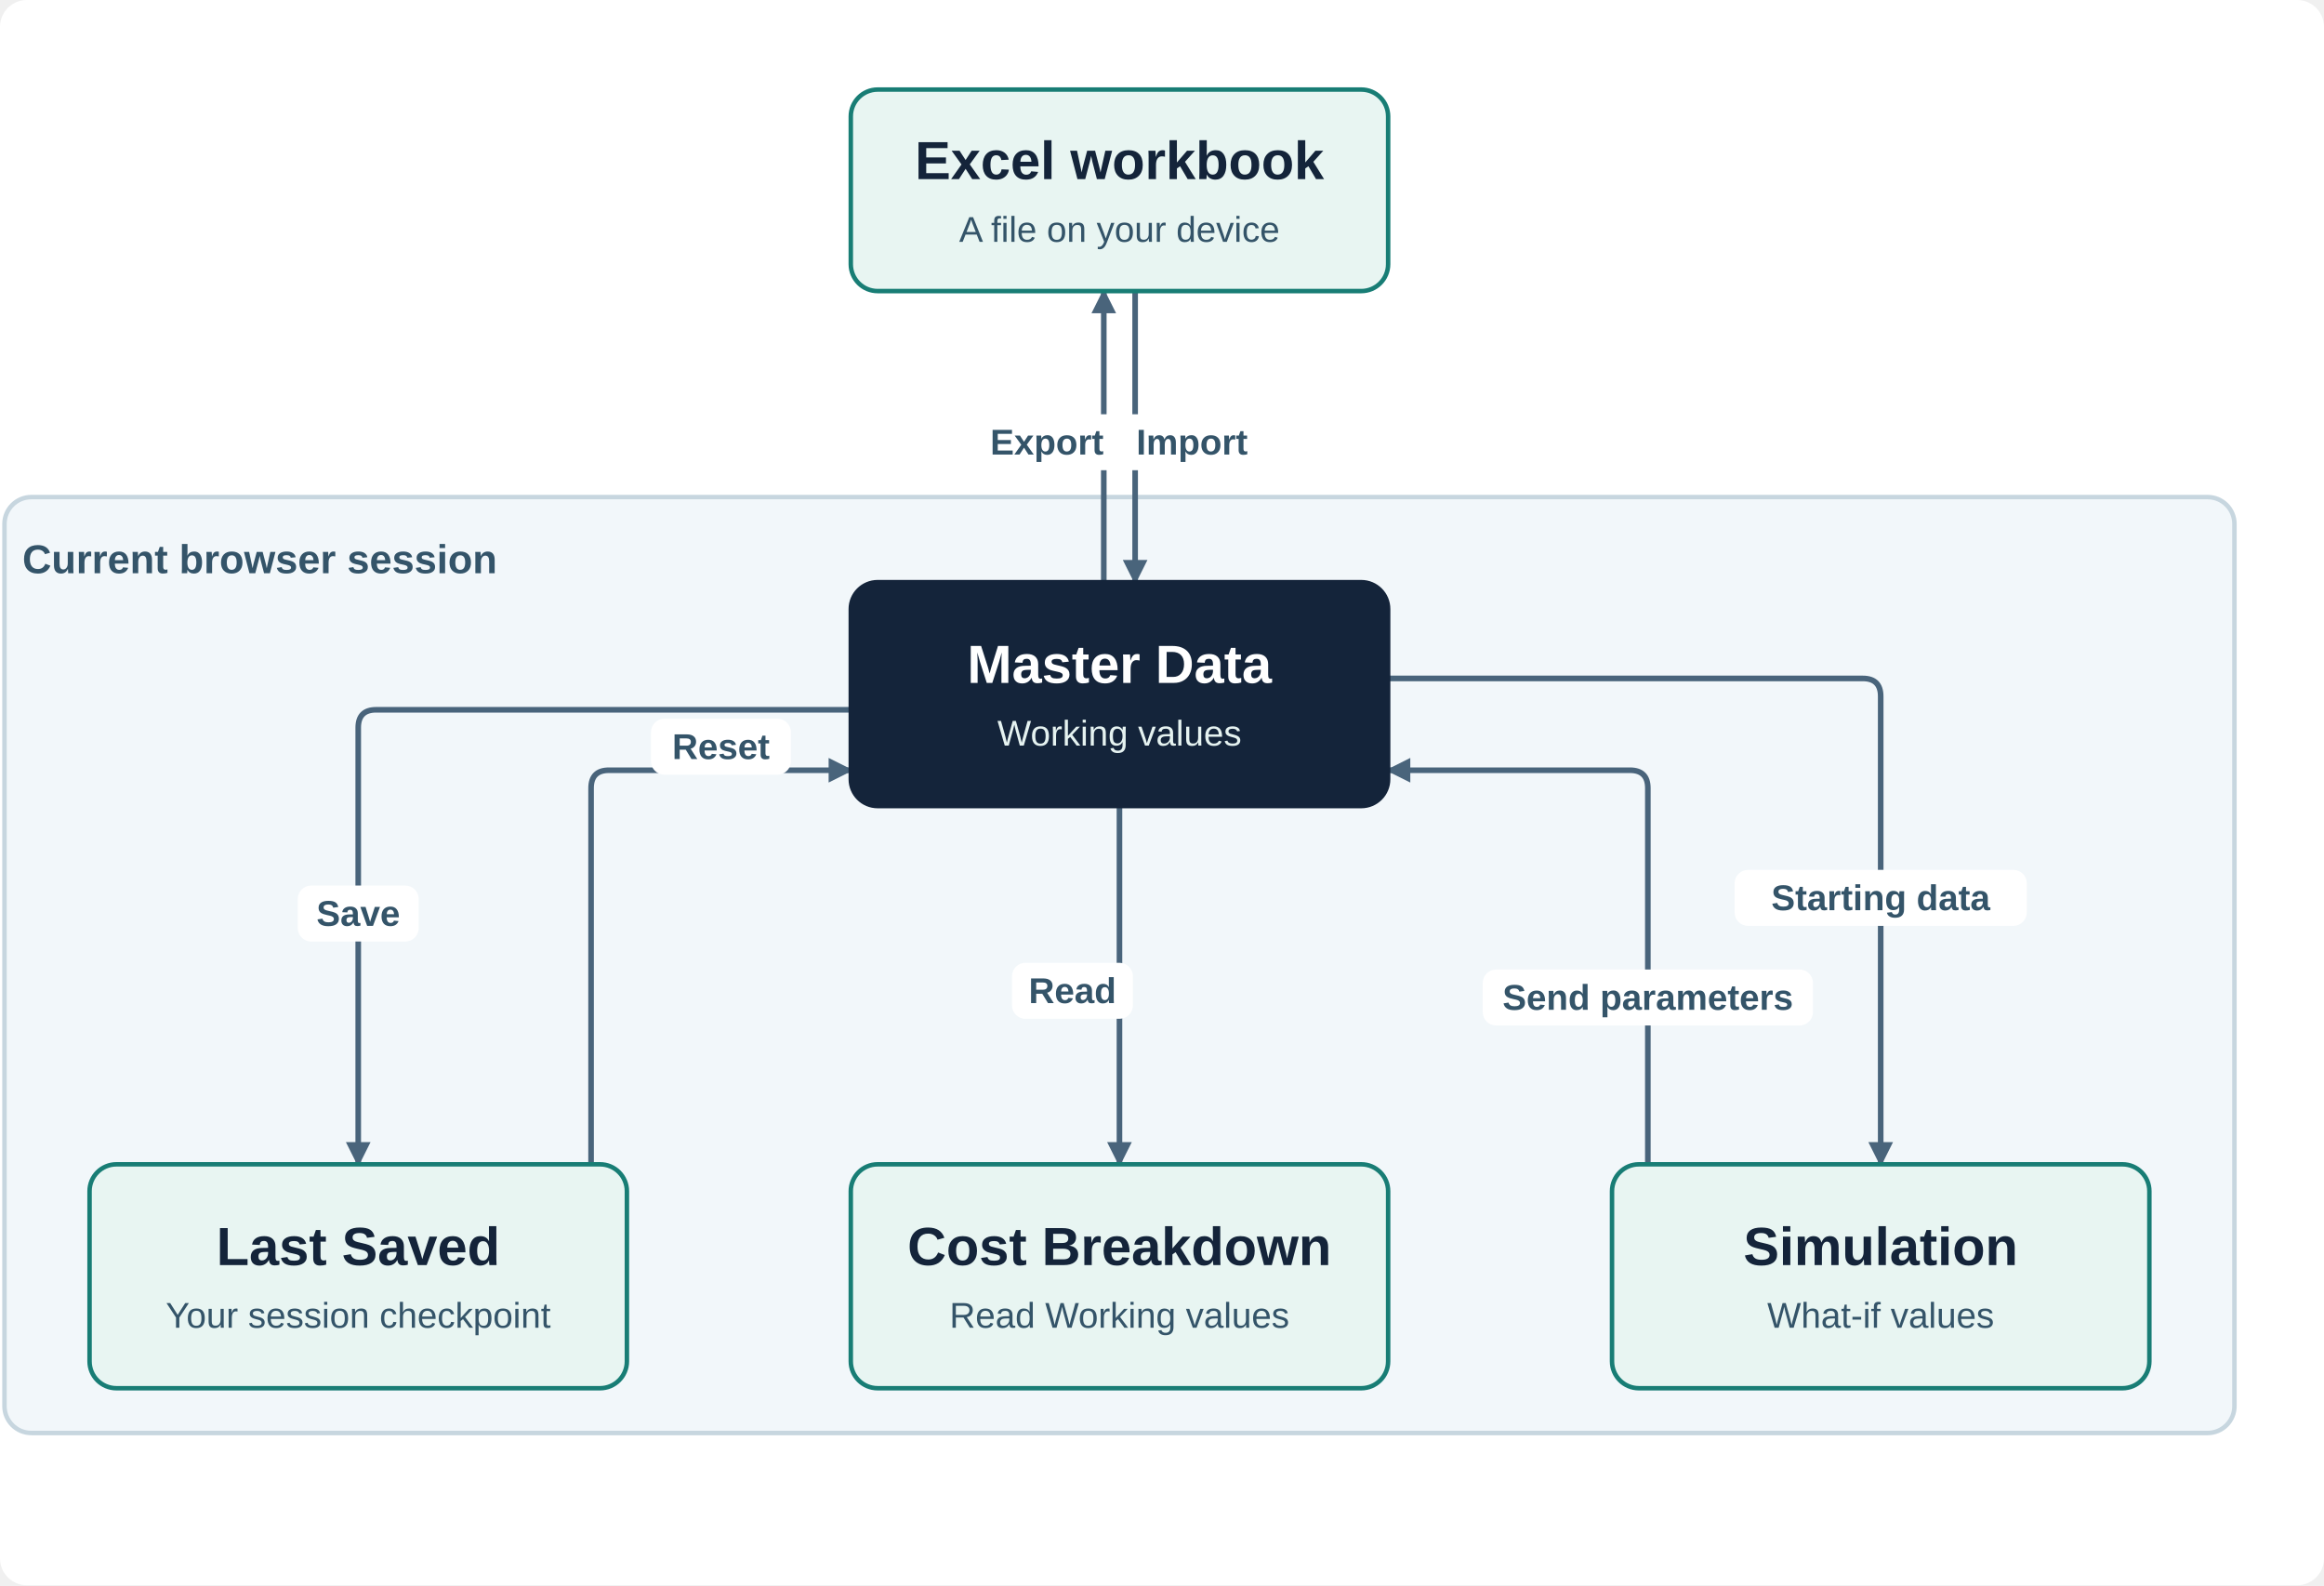
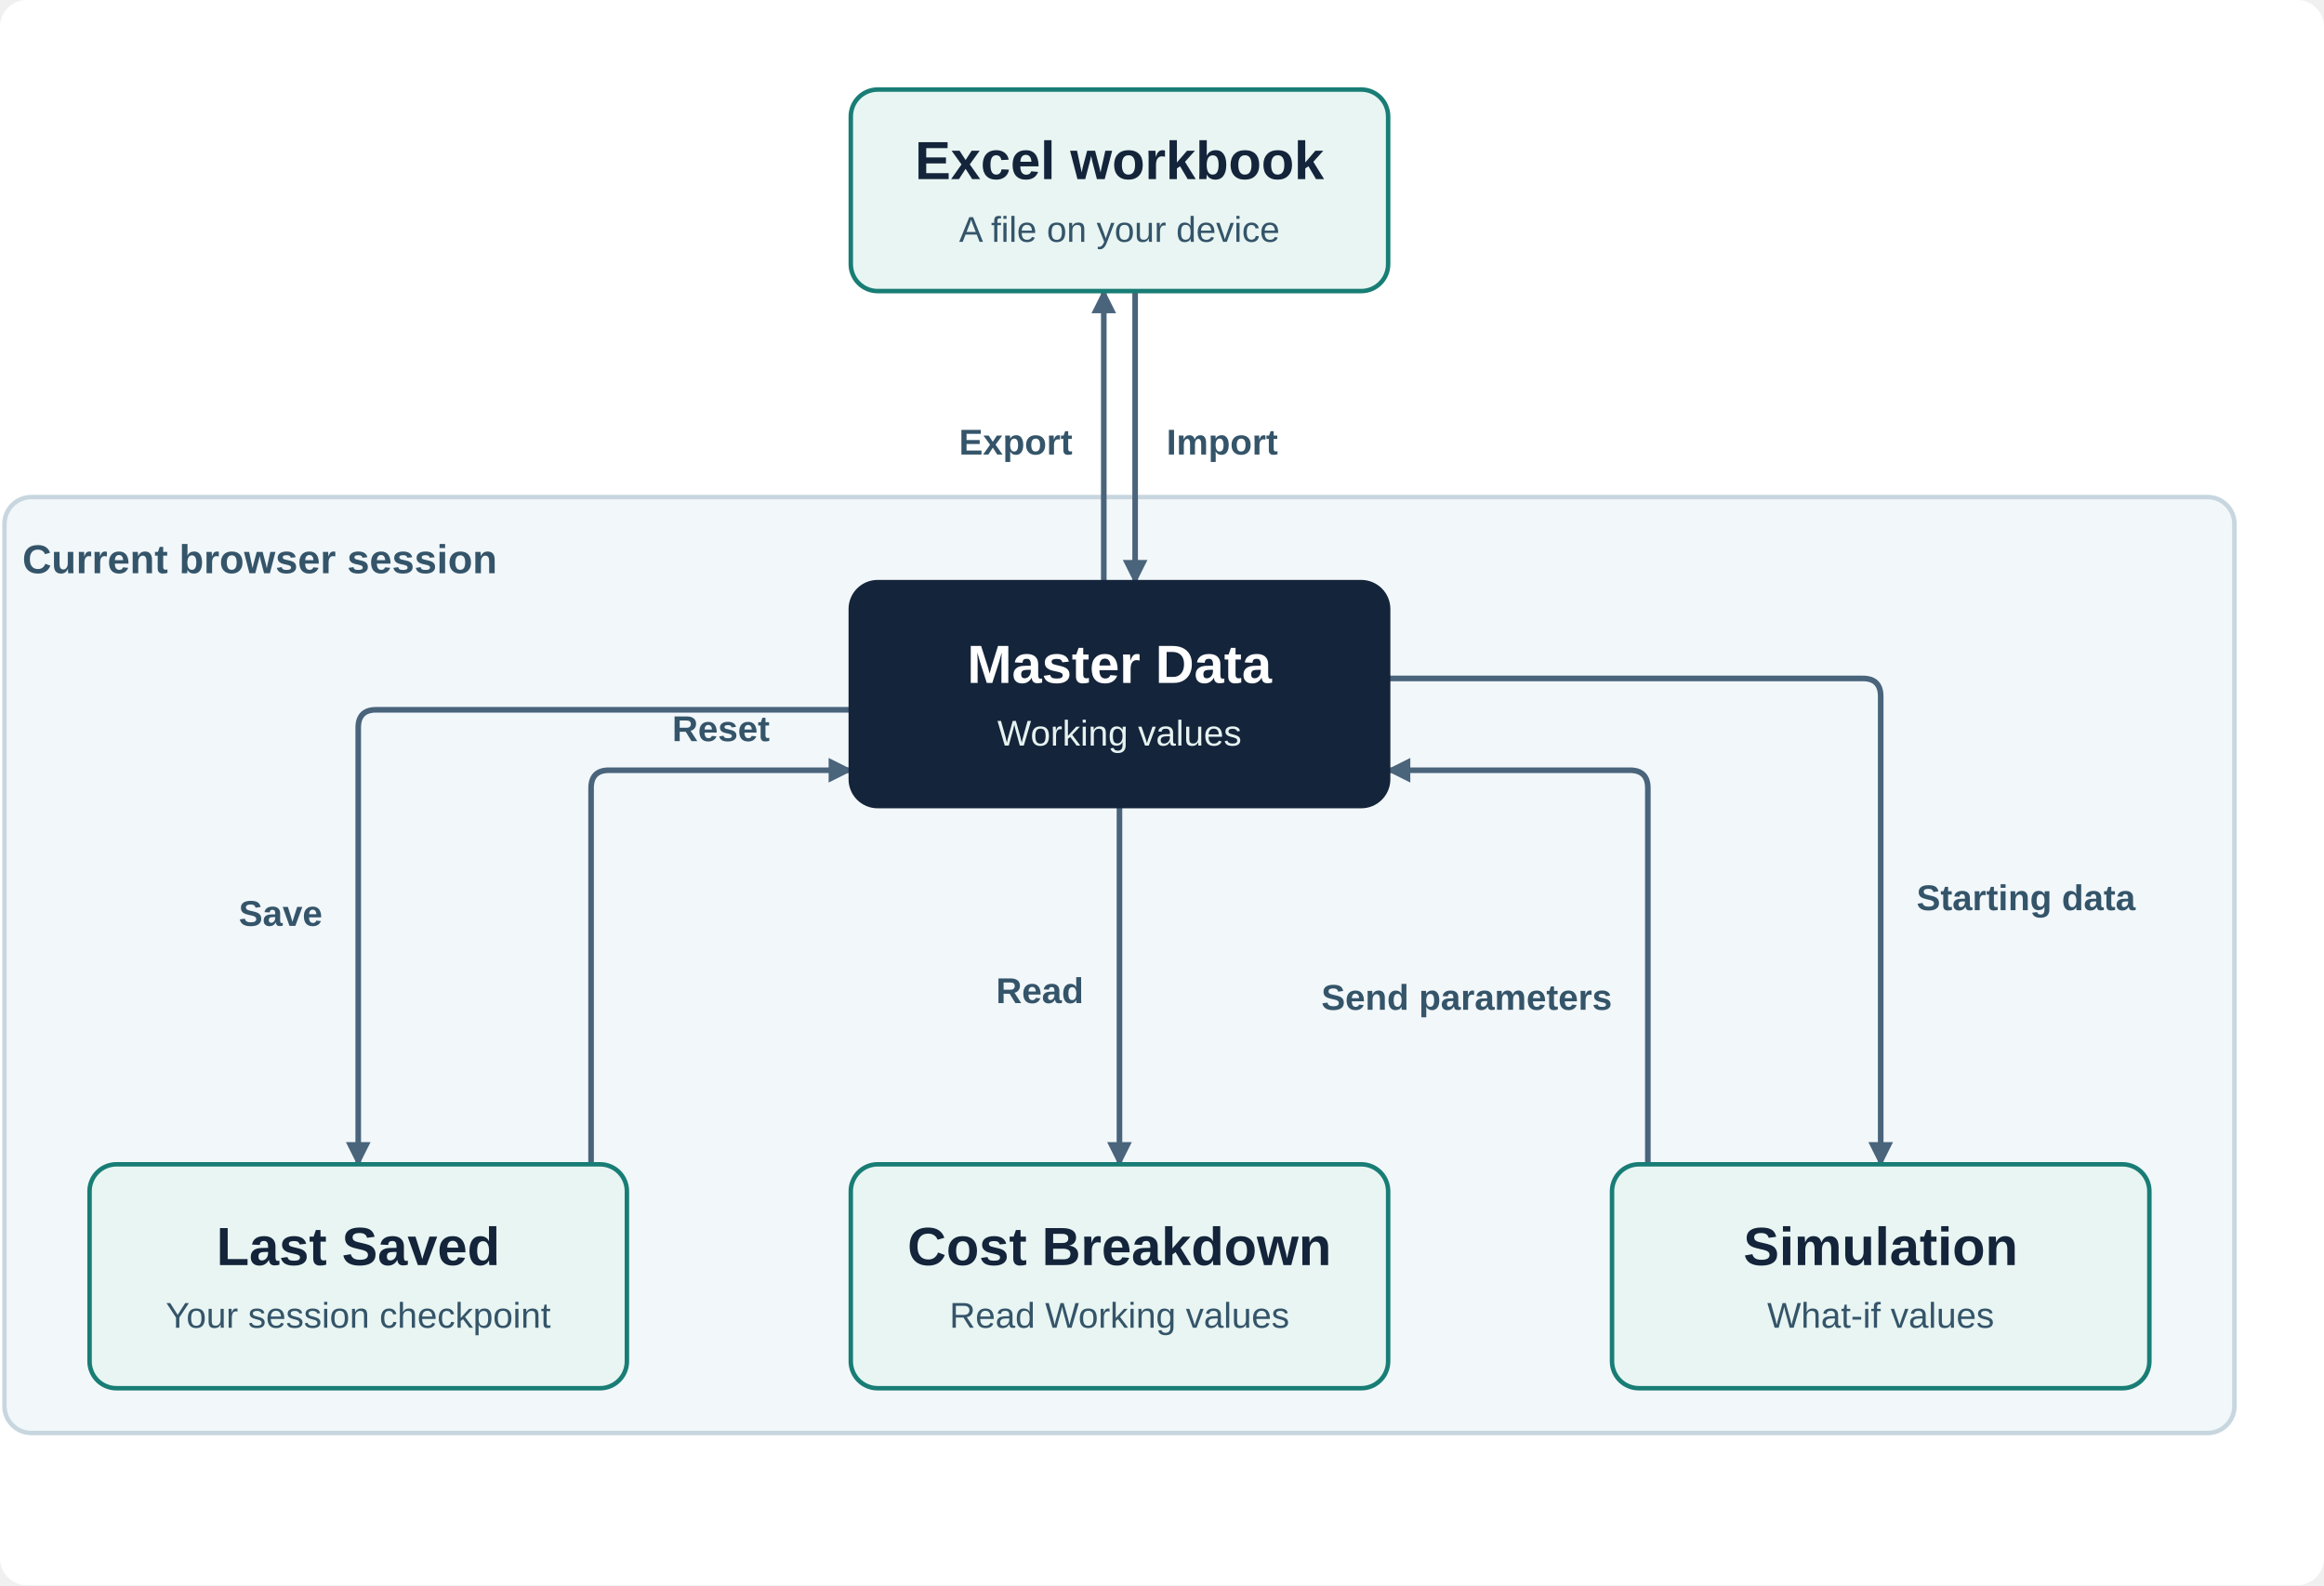
<svg xmlns="http://www.w3.org/2000/svg" viewBox="0 0 1038 708" width="1038" height="708" role="img" aria-labelledby="title description" font-family="Segoe UI, Arial, sans-serif">
  <defs>
    <marker id="arrow" viewBox="0 0 10 10" refX="9" refY="5" markerWidth="11" markerHeight="11" markerUnits="userSpaceOnUse" orient="auto-start-reverse">
      <path d="M 0 0 L 10 5 L 0 10 Z" fill="#49647b" />
    </marker>
  </defs>
  <rect width="1038" height="708" fill="#ffffff" rx="12" />
  <rect x="2" y="222" width="996" height="418" rx="12" fill="#f2f7fa" stroke="#c7d6df" stroke-width="2" />
  <path d="M 507 130 L 507 260" fill="none" stroke="#49647b" stroke-width="2.5" stroke-linecap="round" stroke-linejoin="round" marker-end="url(#arrow)" />
  <path d="M 493 260 L 493 130" fill="none" stroke="#49647b" stroke-width="2.5" stroke-linecap="round" stroke-linejoin="round" marker-end="url(#arrow)" />
  <path d="M 380 317 L 168 317 Q 160 317 160 325 L 160 520" fill="none" stroke="#49647b" stroke-width="2.5" stroke-linecap="round" stroke-linejoin="round" marker-end="url(#arrow)" />
  <path d="M 264 520 L 264 352 Q 264 344 272 344 L 380 344" fill="none" stroke="#49647b" stroke-width="2.5" stroke-linecap="round" stroke-linejoin="round" marker-end="url(#arrow)" />
  <path d="M 500 360 L 500 520" fill="none" stroke="#49647b" stroke-width="2.5" stroke-linecap="round" stroke-linejoin="round" marker-end="url(#arrow)" />
  <path d="M 620 303 L 832 303 Q 840 303 840 311 L 840 520" fill="none" stroke="#49647b" stroke-width="2.5" stroke-linecap="round" stroke-linejoin="round" marker-end="url(#arrow)" />
  <path d="M 736 520 L 736 352 Q 736 344 728 344 L 620 344" fill="none" stroke="#49647b" stroke-width="2.5" stroke-linecap="round" stroke-linejoin="round" marker-end="url(#arrow)" />
  <rect x="380.0" y="40.0" width="240.0" height="90.0" rx="12" fill="#e8f5f2" stroke="#187d75" stroke-width="2" />
  <text x="500.0" y="80.0" font-size="24" fill="#14243a" font-weight="600" text-anchor="middle">Excel workbook</text>
  <text x="500.0" y="108.0" font-size="16" fill="#345469" font-weight="400" text-anchor="middle">A file on your device</text>
  <rect x="380.0" y="260.0" width="240.0" height="100.0" rx="12" fill="#14243a" stroke="#14243a" stroke-width="2" />
  <text x="500.0" y="305.0" font-size="24" fill="#ffffff" font-weight="600" text-anchor="middle">Master Data</text>
  <text x="500.0" y="333.0" font-size="16" fill="#e5f2f0" font-weight="400" text-anchor="middle">Working values</text>
  <rect x="40.0" y="520.0" width="240.0" height="100.0" rx="12" fill="#e8f5f2" stroke="#187d75" stroke-width="2" />
  <text x="160.0" y="565.0" font-size="24" fill="#14243a" font-weight="600" text-anchor="middle">Last Saved</text>
  <text x="160.0" y="593.0" font-size="16" fill="#345469" font-weight="400" text-anchor="middle">Your session checkpoint</text>
  <rect x="380.0" y="520.0" width="240.0" height="100.0" rx="12" fill="#e8f5f2" stroke="#187d75" stroke-width="2" />
  <text x="500.0" y="565.0" font-size="24" fill="#14243a" font-weight="600" text-anchor="middle">Cost Breakdown</text>
  <text x="500.0" y="593.0" font-size="16" fill="#345469" font-weight="400" text-anchor="middle">Read Working values</text>
  <rect x="720.0" y="520.0" width="240.0" height="100.0" rx="12" fill="#e8f5f2" stroke="#187d75" stroke-width="2" />
  <text x="840.0" y="565.0" font-size="24" fill="#14243a" font-weight="600" text-anchor="middle">Simulation</text>
  <text x="840.0" y="593.0" font-size="16" fill="#345469" font-weight="400" text-anchor="middle">What-if values</text>
-   <rect x="496.9" y="185.0" width="71.0" height="25" fill="#ffffff" rx="6" />
-   <text x="532.4" y="203.0" font-size="16" fill="#345469" font-weight="600" text-anchor="middle">Import</text>
-   <rect x="432.1" y="185.0" width="71.0" height="25" fill="#ffffff" rx="6" />
-   <text x="467.6" y="203.0" font-size="16" fill="#345469" font-weight="600" text-anchor="middle">Export</text>
-   <rect x="133.0" y="395.5" width="54.0" height="25" fill="#ffffff" rx="6" />
-   <text x="160.0" y="413.5" font-size="16" fill="#345469" font-weight="600" text-anchor="middle">Save</text>
-   <rect x="290.75" y="321.0" width="62.5" height="25" fill="#ffffff" rx="6" />
-   <text x="322.0" y="339.0" font-size="16" fill="#345469" font-weight="600" text-anchor="middle">Reset</text>
-   <rect x="452.0" y="430.0" width="54.0" height="25" fill="#ffffff" rx="6" />
-   <text x="479.0" y="448.0" font-size="16" fill="#345469" font-weight="600" text-anchor="middle">Read</text>
-   <rect x="774.75" y="388.5" width="130.5" height="25" fill="#ffffff" rx="6" />
-   <text x="840.0" y="406.5" font-size="16" fill="#345469" font-weight="600" text-anchor="middle">Starting data</text>
-   <rect x="662.25" y="433" width="147.5" height="25" fill="#ffffff" rx="6" />
-   <text x="736" y="451" font-size="16" fill="#345469" font-weight="600" text-anchor="middle">Send parameters</text>
+   <text x="521.0" y="203.0" font-size="16" fill="#345469" font-weight="600" text-anchor="start">Import</text>
+   <text x="479.0" y="203.0" font-size="16" fill="#345469" font-weight="600" text-anchor="end">Export</text>
+   <text x="144.0" y="413.5" font-size="16" fill="#345469" font-weight="600" text-anchor="end">Save</text>
+   <text x="322.0" y="331.0" font-size="16" fill="#345469" font-weight="600" text-anchor="middle">Reset</text>
+   <text x="484.0" y="448.0" font-size="16" fill="#345469" font-weight="600" text-anchor="end">Read</text>
+   <text x="856.0" y="406.5" font-size="16" fill="#345469" font-weight="600" text-anchor="start">Starting data</text>
+   <text x="720" y="451" font-size="16" fill="#345469" font-weight="600" text-anchor="end">Send parameters</text>
  <text x="10.0" y="256.0" font-size="18" fill="#345469" font-weight="600" text-anchor="start">Current browser session</text>
</svg>
